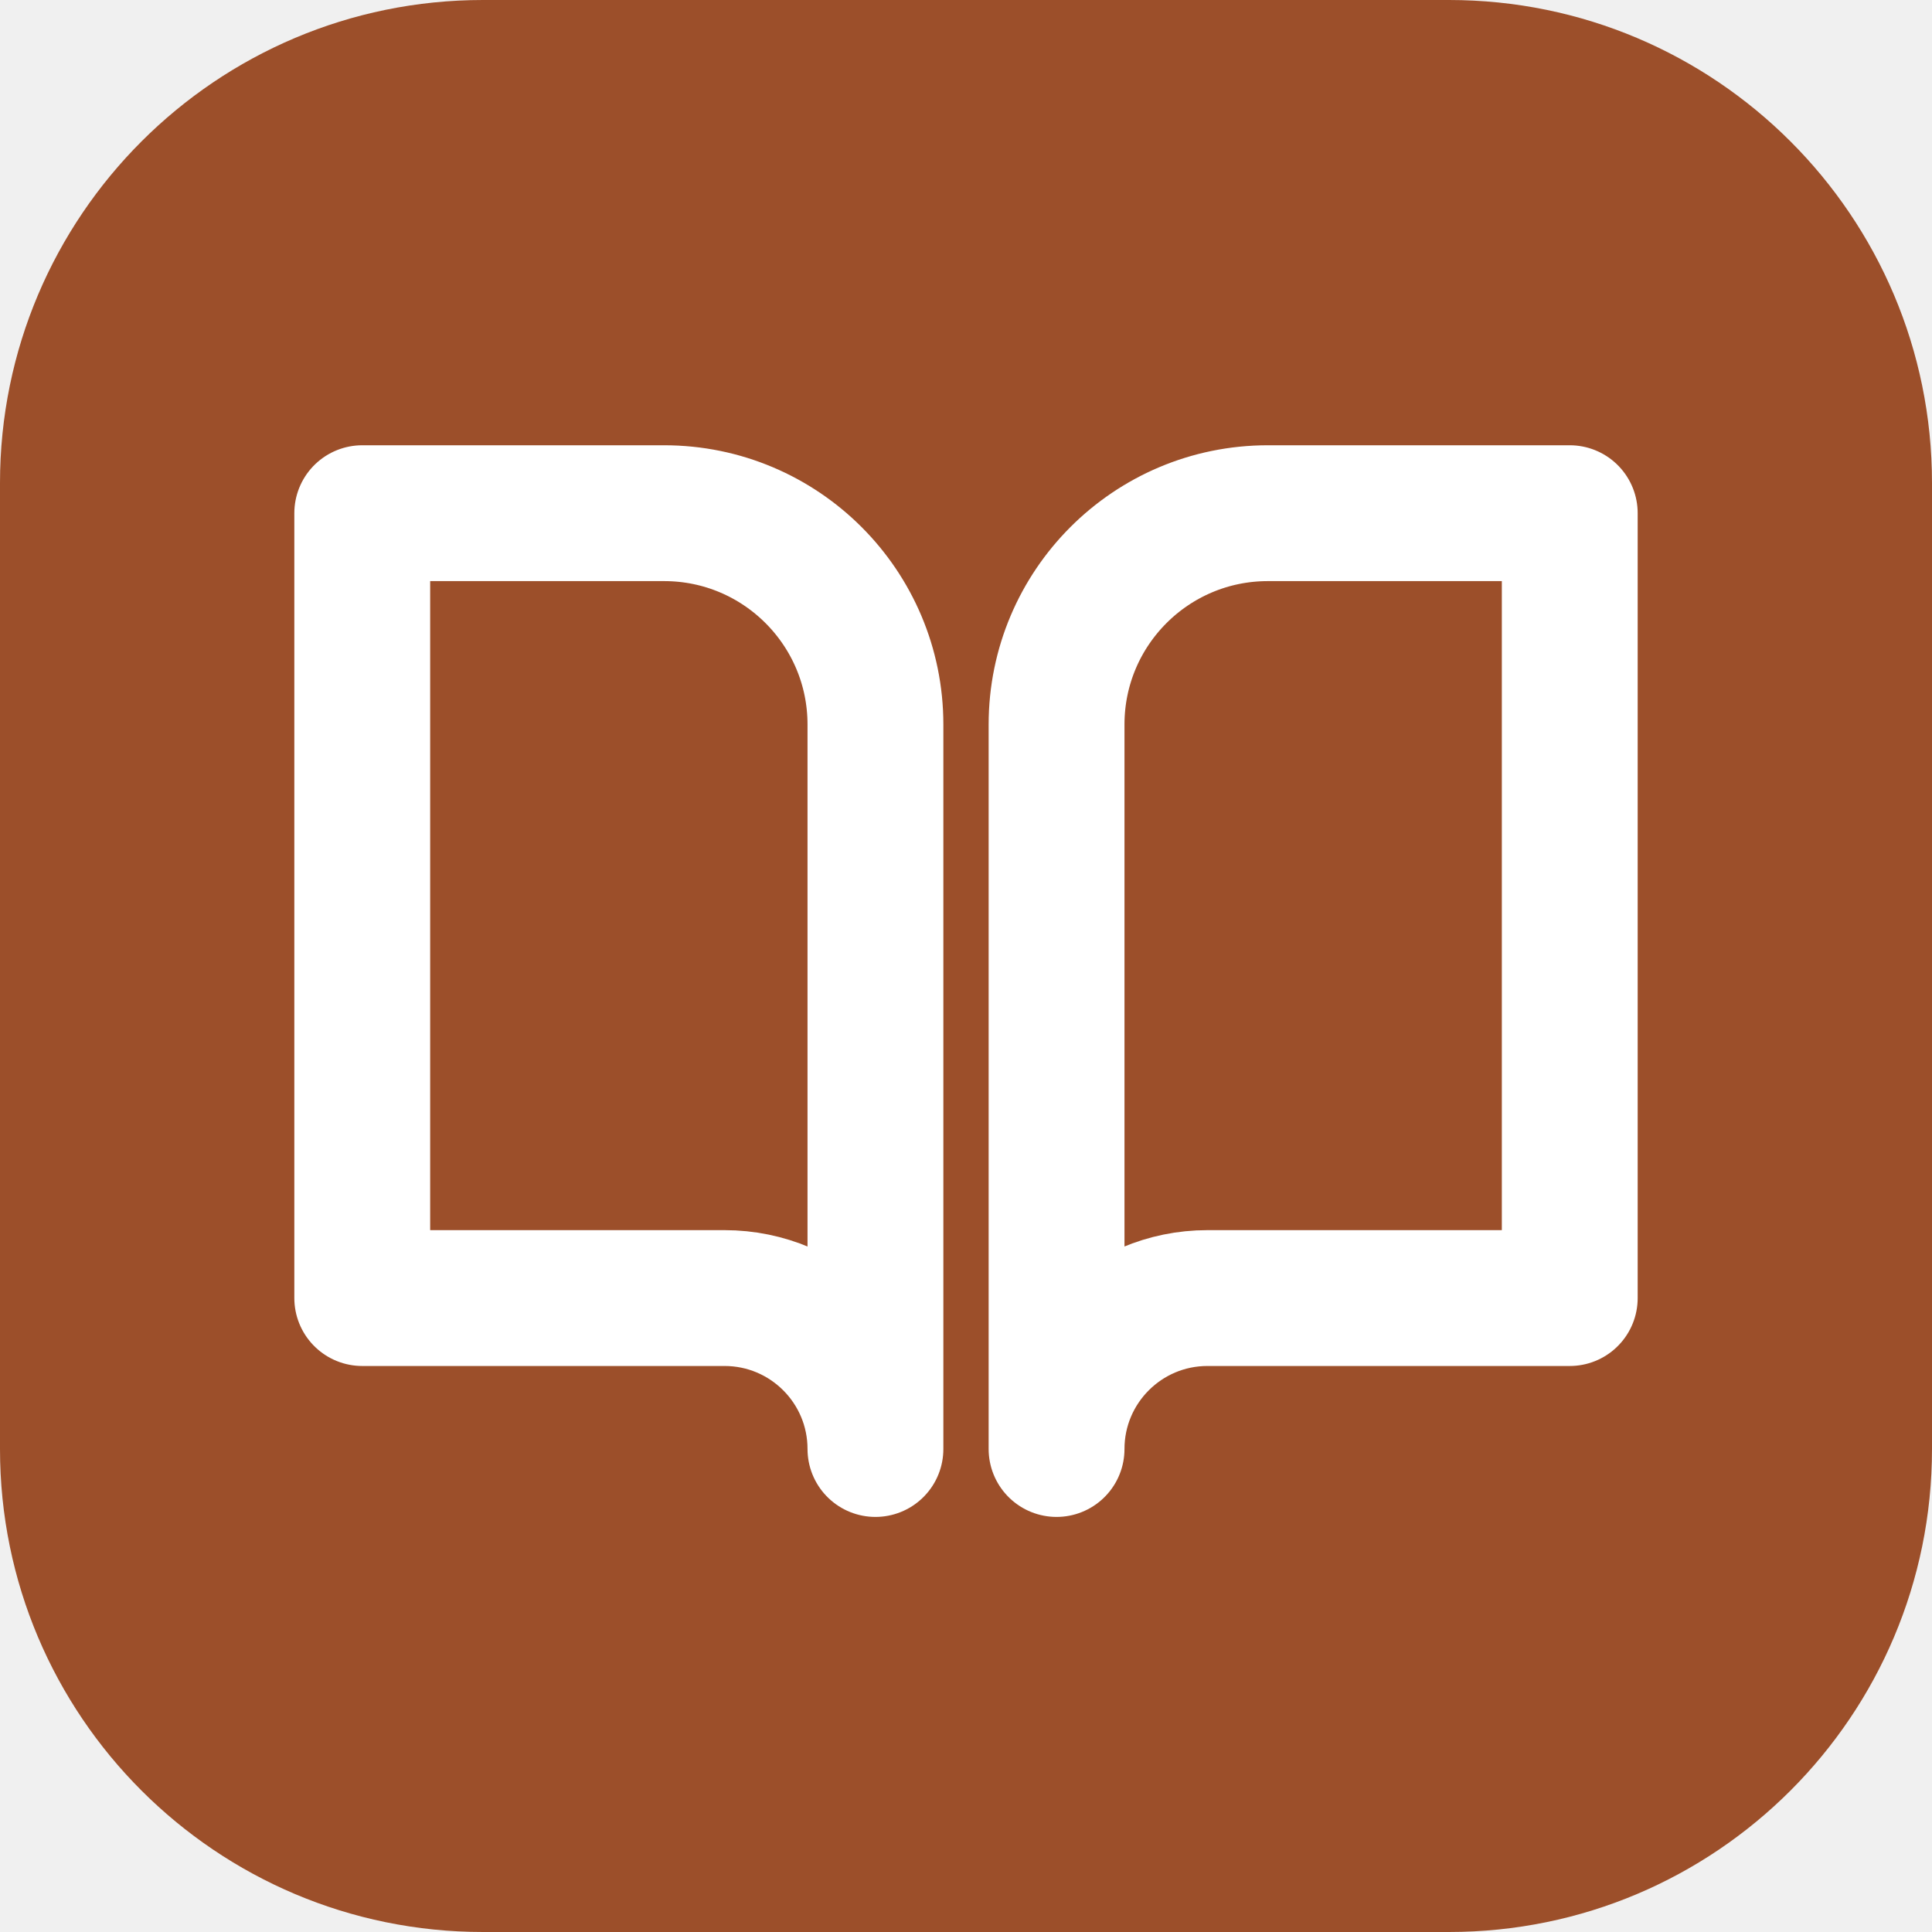
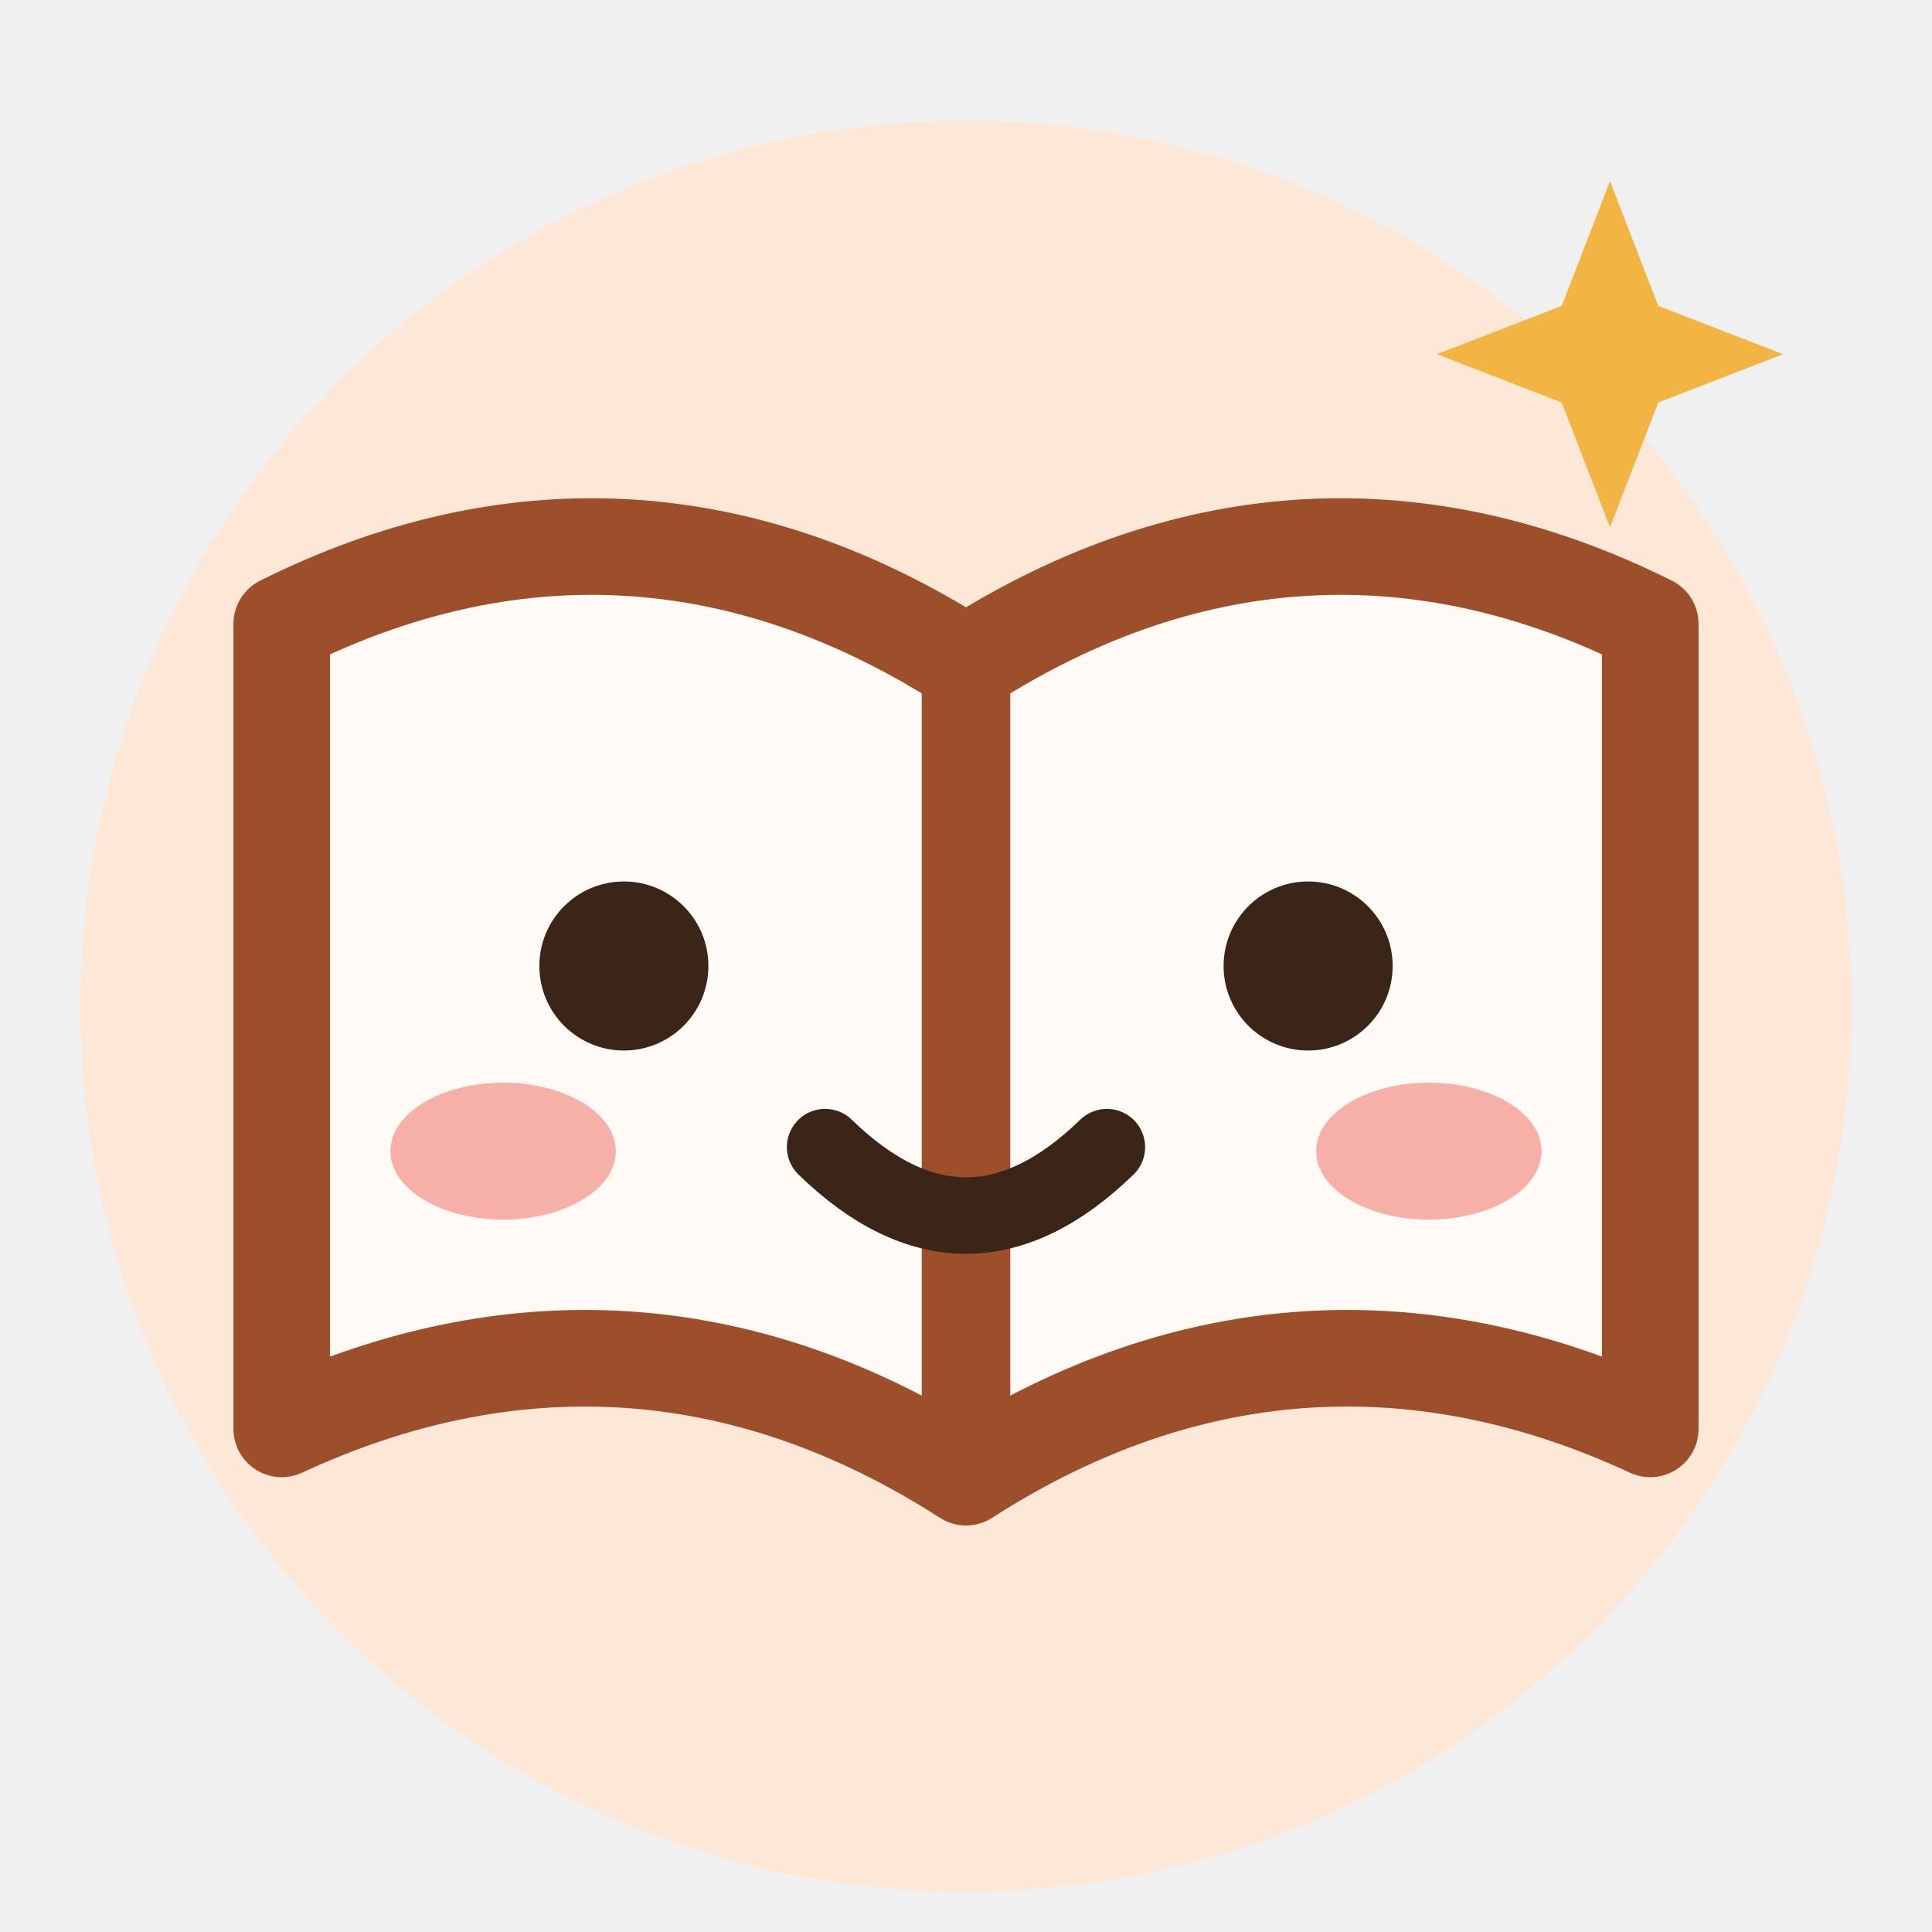
- <svg xmlns="http://www.w3.org/2000/svg" viewBox="0 0 64 64">
-   <rect width="64" height="64" rx="16" fill="#9c4f2a" />
-   <g fill="none" stroke="#ffffff" stroke-width="4.5" stroke-linecap="round" stroke-linejoin="round">
-     <path d="M12 17h10a7 7 0 0 1 7 7v24a5 5 0 0 0-5-5H12z" />
-     <path d="M52 17H42a7 7 0 0 0-7 7v24a5 5 0 0 1 5-5h12z" />
-   </g>
+ <svg xmlns="http://www.w3.org/2000/svg" viewBox="0 0 48 48">
+   <circle cx="24" cy="25" r="22" fill="#fde7d6" />
+   <path d="M7 15.5c5.6-2.8 11.4-2.6 17 1 5.6-3.6 11.4-3.8 17-1v20c-5.6-2.6-11.4-2.4-17 1.2-5.6-3.6-11.4-3.8-17-1.2z" fill="#fffaf5" stroke="#9c4f2a" stroke-width="2.4" stroke-linejoin="round" />
+   <path d="M24 16.6v20" stroke="#9c4f2a" stroke-width="2.2" stroke-linecap="round" />
+   <circle cx="15.5" cy="24" r="2.1" fill="#3b2418" />
+   <circle cx="32.5" cy="24" r="2.1" fill="#3b2418" />
+   <ellipse cx="12.5" cy="28.6" rx="2.8" ry="1.7" fill="#f4978e" opacity=".75" />
+   <ellipse cx="35.5" cy="28.6" rx="2.8" ry="1.7" fill="#f4978e" opacity=".75" />
+   <path d="M20.5 28.5q3.5 3.4 7 0" fill="none" stroke="#3b2418" stroke-width="1.9" stroke-linecap="round" />
+   <path d="M40 4.5l1.2 3.1 3.1 1.2-3.1 1.2L40 13.1l-1.2-3.1-3.1-1.2 3.1-1.2z" fill="#f2b544" />
</svg>
